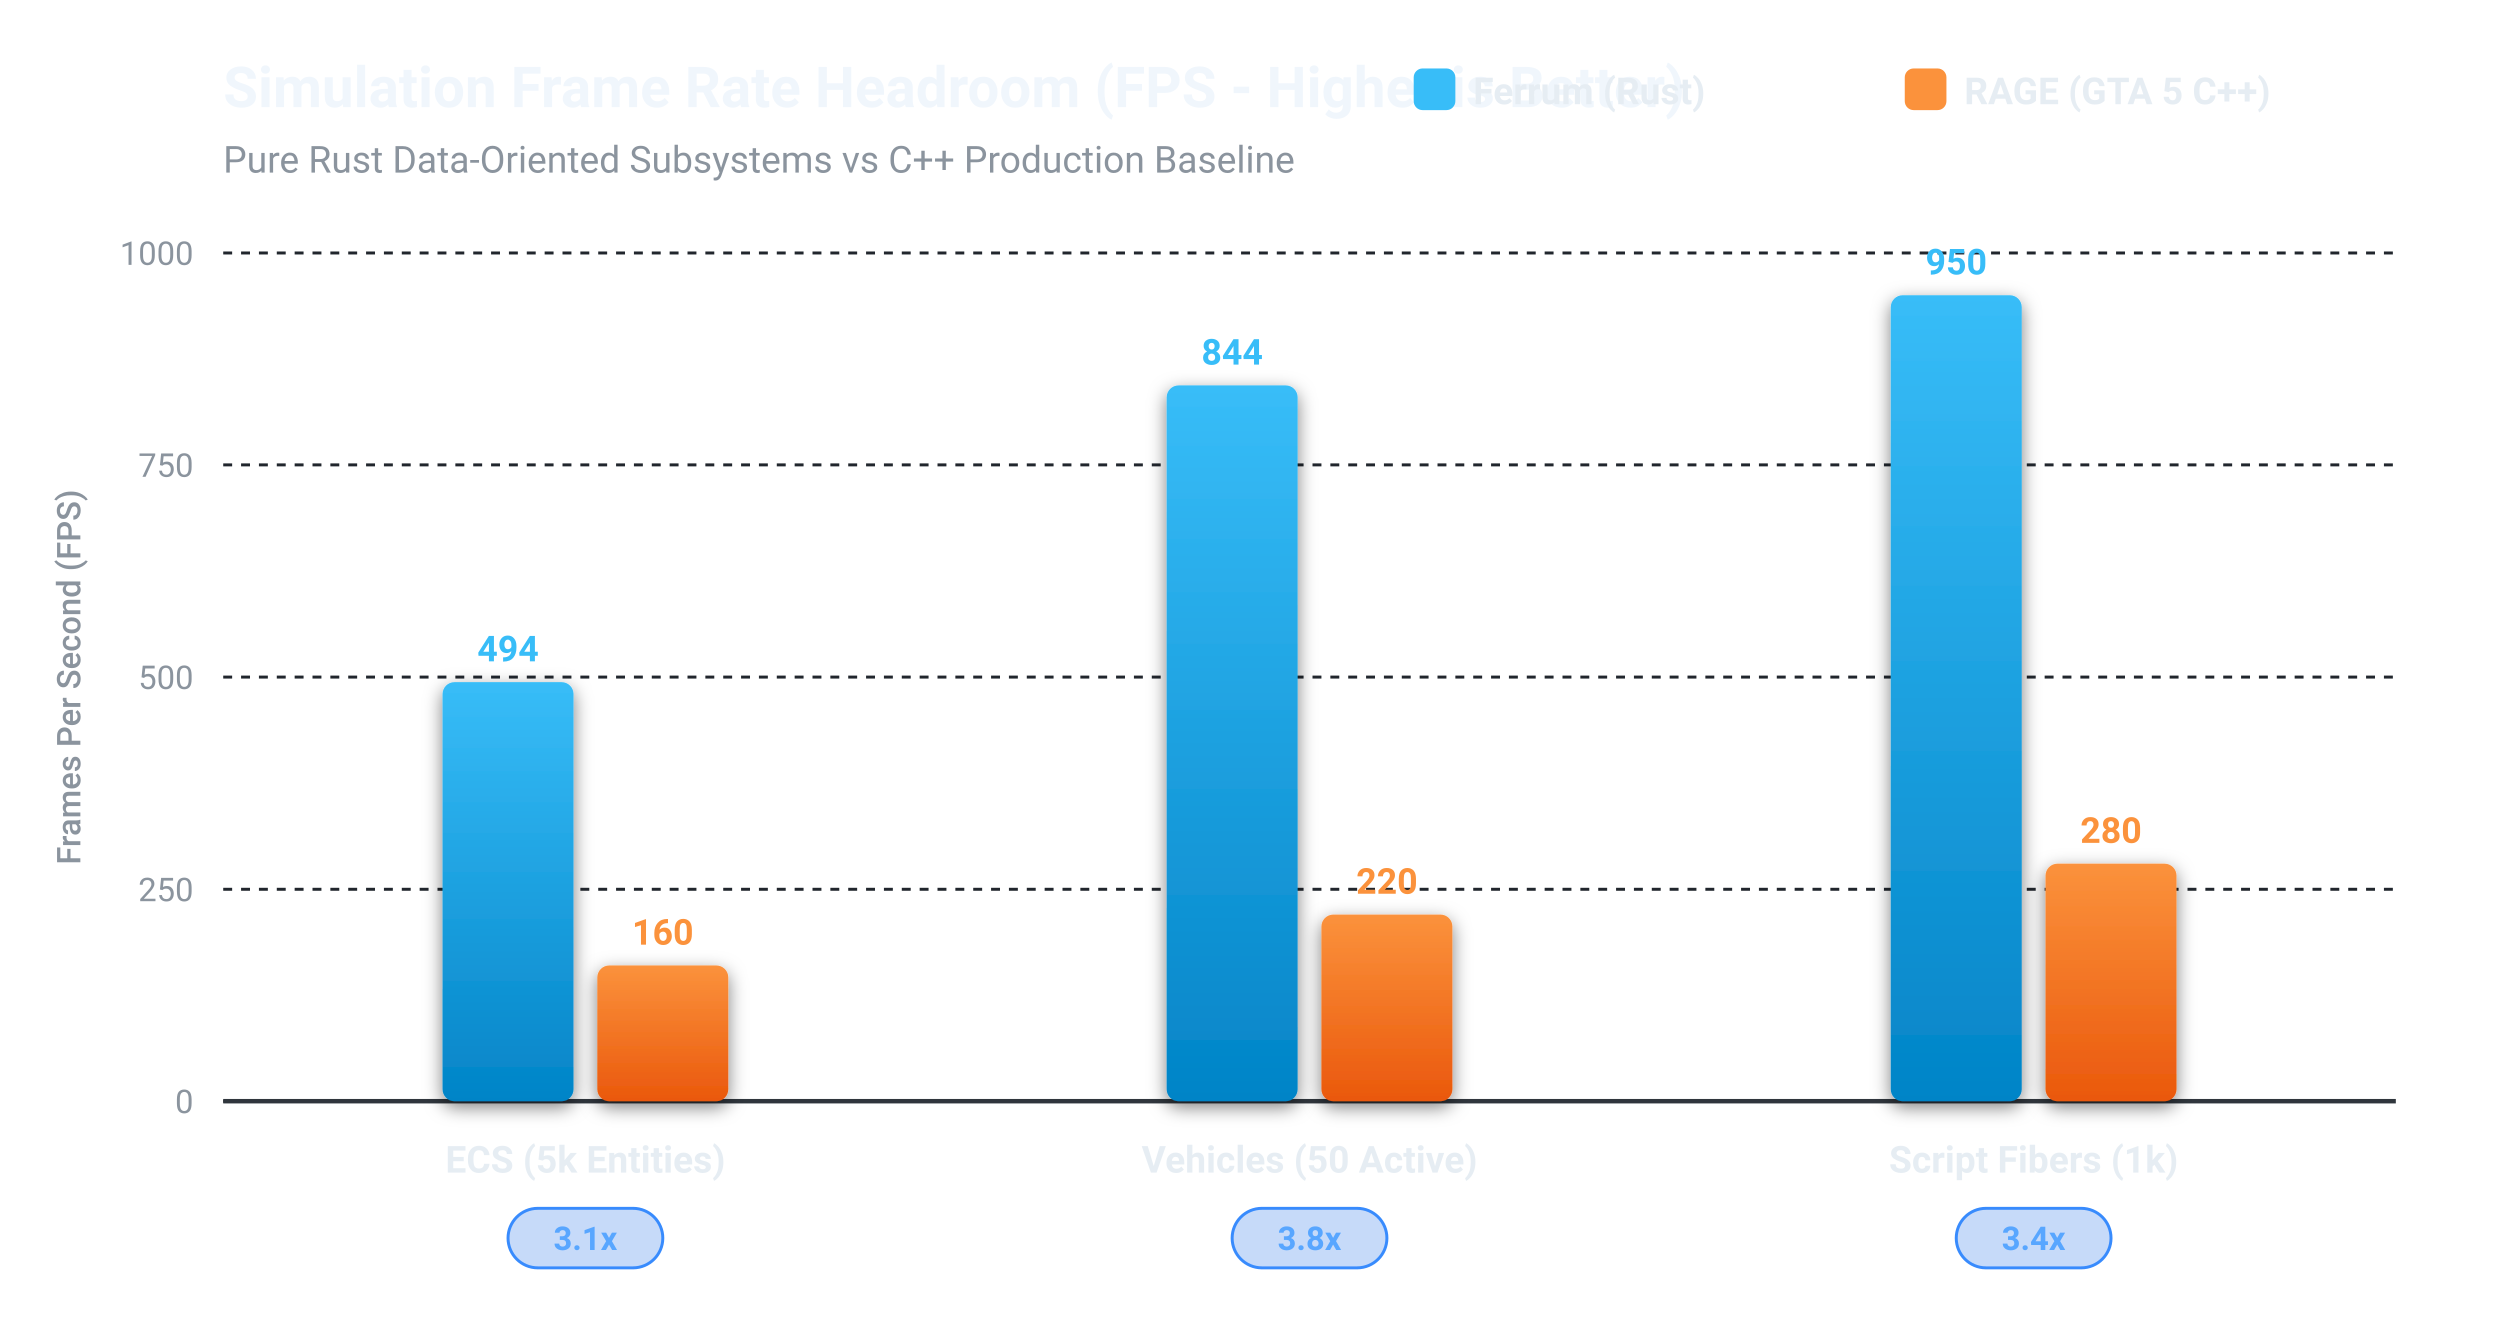
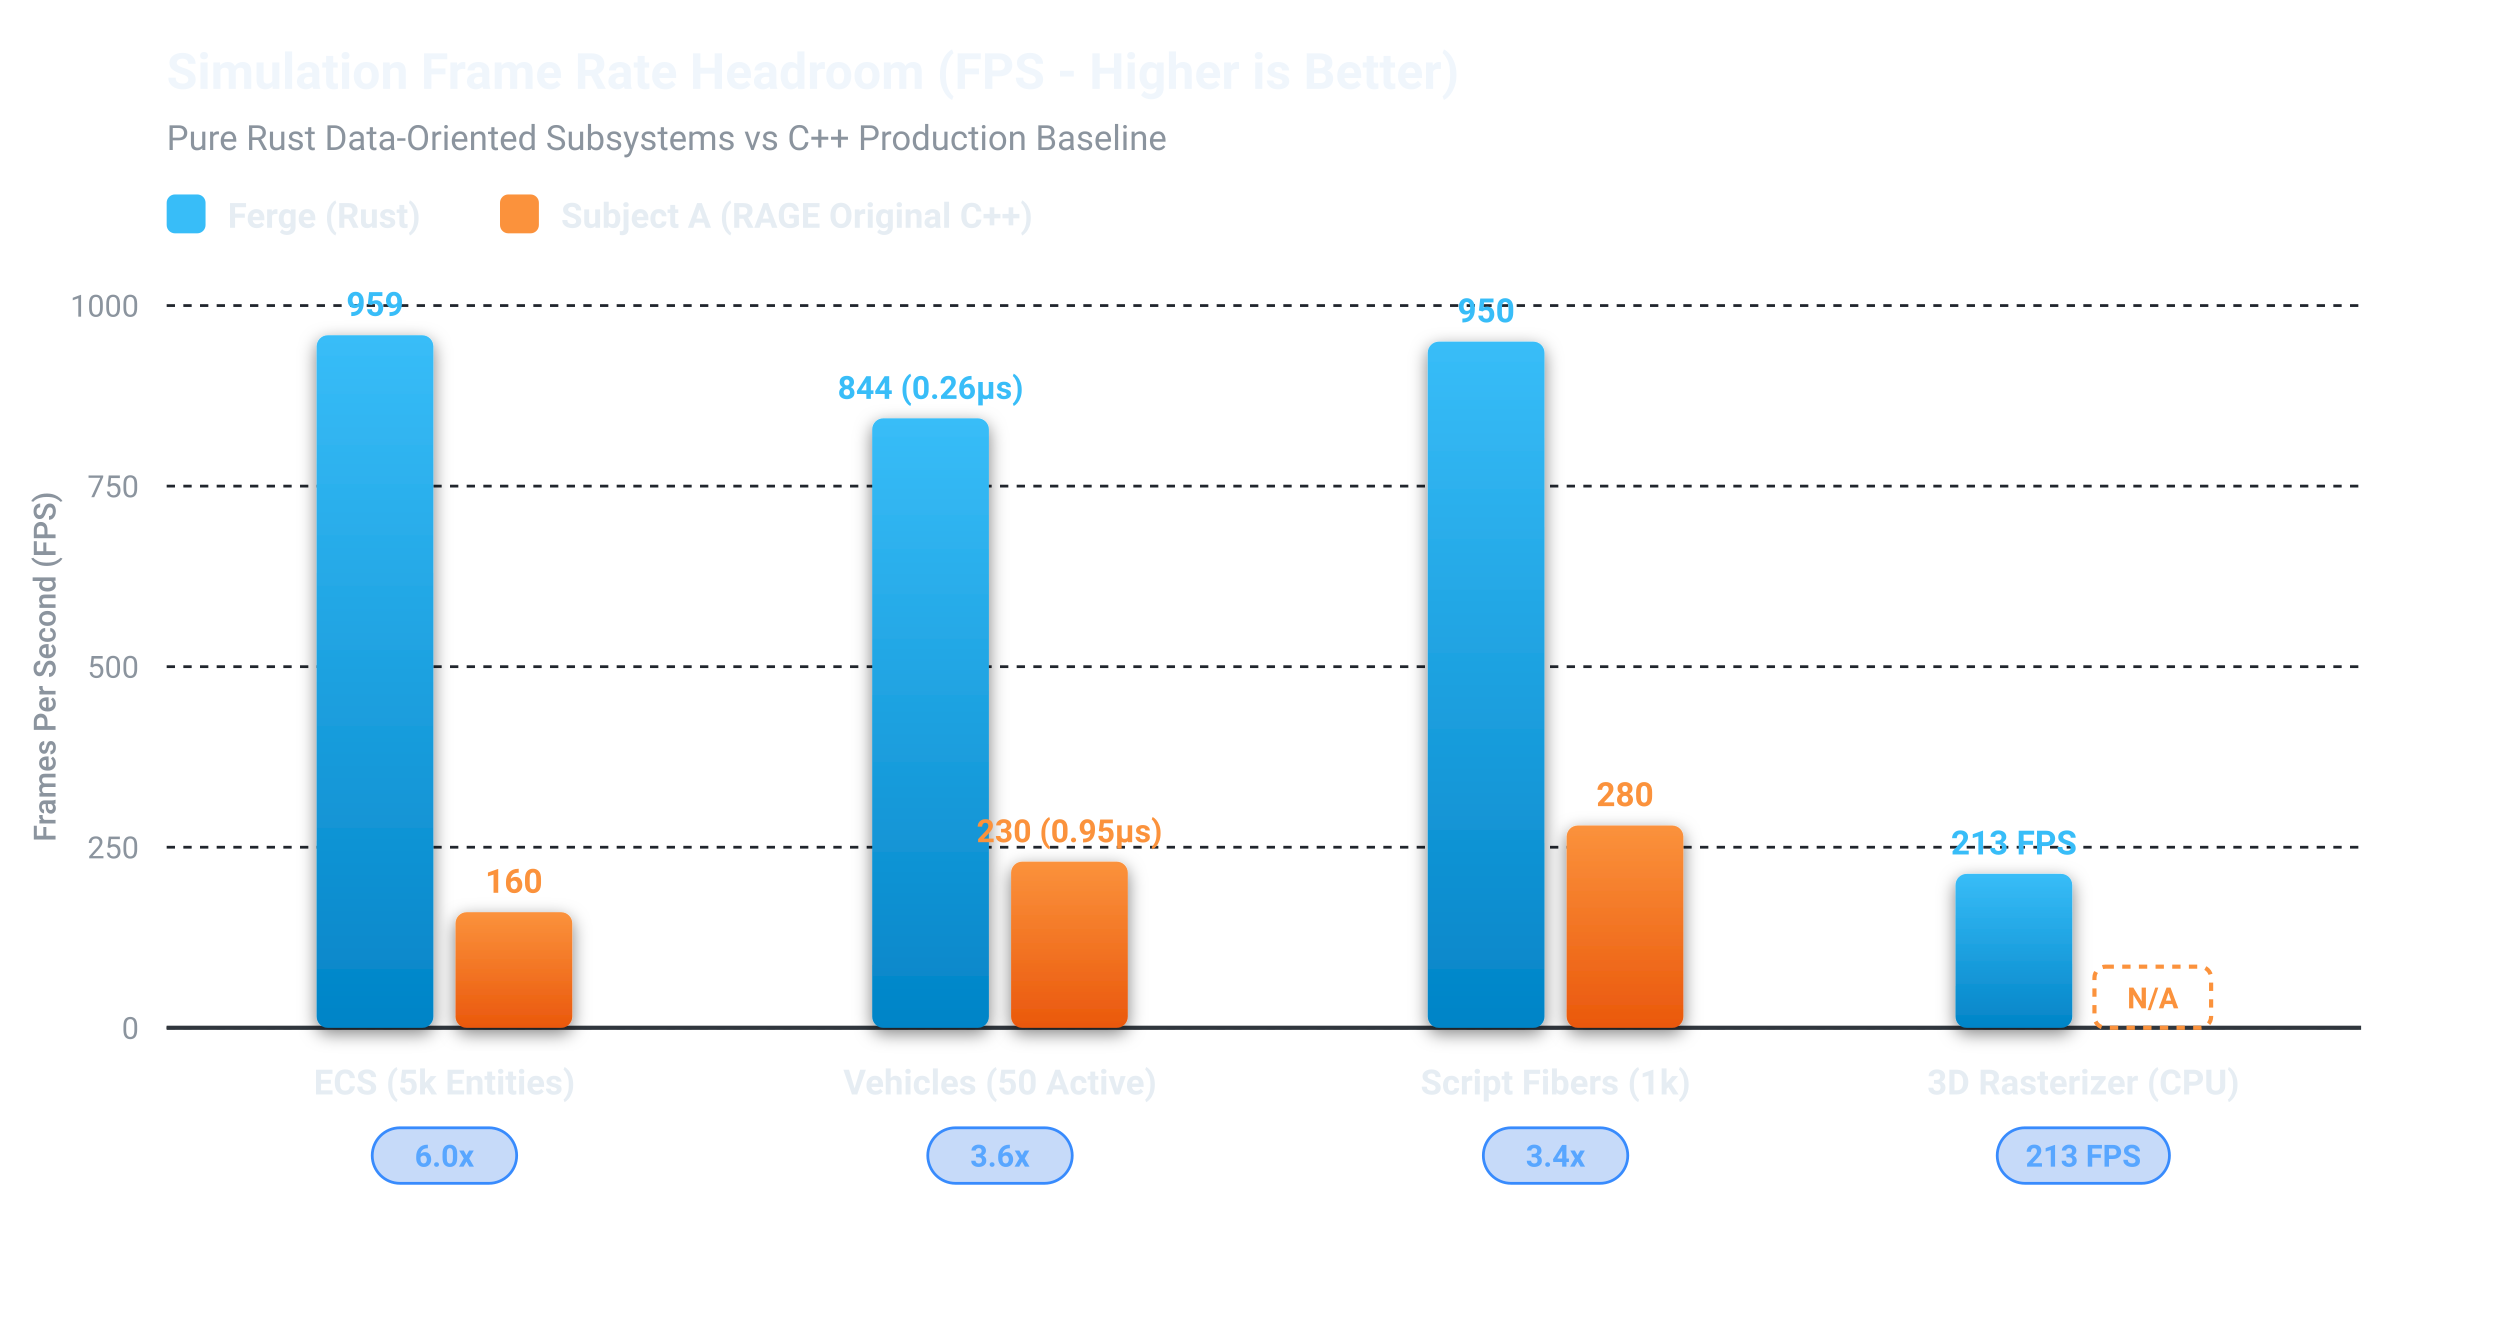
- <svg xmlns="http://www.w3.org/2000/svg" viewBox="0 0 840 450" width="100%" height="100%" style="background:#0d1117; font-family:-apple-system,BlinkMacSystemFont,'Segoe UI',Roboto,Helvetica,Arial,sans-serif; border-radius:12px; border:1px solid #30363d;">
+ <svg xmlns="http://www.w3.org/2000/svg" viewBox="0 0 900 480" width="100%" height="100%" style="background:#0d1117; font-family:-apple-system,BlinkMacSystemFont,'Segoe UI',Roboto,Helvetica,Arial,sans-serif; border-radius:12px; border:1px solid #30363d;">
  <defs>
    <linearGradient id="blueGrad" x1="0" y1="0" x2="0" y2="1">
      <stop offset="0%" stop-color="#38bdf8" />
      <stop offset="100%" stop-color="#0284c7" />
    </linearGradient>
    <linearGradient id="orangeGrad" x1="0" y1="0" x2="0" y2="1">
      <stop offset="0%" stop-color="#fb923c" />
      <stop offset="100%" stop-color="#ea580c" />
    </linearGradient>
    <filter id="glow" x="-20%" y="-20%" width="140%" height="140%">
      <feDropShadow dx="0" dy="2" stdDeviation="3" flood-color="#000000" flood-opacity="0.5" />
    </filter>
  </defs>
-   <text x="75" y="36" fill="#f0f6fc" font-size="19" font-weight="700">Simulation Frame Rate Headroom (FPS - Higher is Better)</text>
-   <text x="75" y="58" fill="#8b949e" font-size="12.5">Pure Rust Data-Oriented Subsystems vs C++ Production Baseline</text>
-   <rect x="475" y="23" width="14" height="14" rx="3" fill="#38bdf8" />
-   <text x="495" y="35" fill="#e6edf3" font-size="12.5" font-weight="600">Ferrum (Rust)</text>
-   <rect x="640" y="23" width="14" height="14" rx="3" fill="#fb923c" />
-   <text x="660" y="35" fill="#e6edf3" font-size="12.5" font-weight="600">RAGE (GTA 5 C++)</text>
-   <line x1="75" y1="370.0" x2="805" y2="370.0" stroke="#21262d" stroke-width="1" stroke-dasharray="3,3" />
-   <text x="65" y="374.0" fill="#8b949e" font-size="11" text-anchor="end">0</text>
-   <line x1="75" y1="298.8" x2="805" y2="298.8" stroke="#21262d" stroke-width="1" stroke-dasharray="3,3" />
-   <text x="65" y="302.8" fill="#8b949e" font-size="11" text-anchor="end">250</text>
-   <line x1="75" y1="227.5" x2="805" y2="227.5" stroke="#21262d" stroke-width="1" stroke-dasharray="3,3" />
-   <text x="65" y="231.5" fill="#8b949e" font-size="11" text-anchor="end">500</text>
-   <line x1="75" y1="156.2" x2="805" y2="156.2" stroke="#21262d" stroke-width="1" stroke-dasharray="3,3" />
-   <text x="65" y="160.2" fill="#8b949e" font-size="11" text-anchor="end">750</text>
-   <line x1="75" y1="85.0" x2="805" y2="85.0" stroke="#21262d" stroke-width="1" stroke-dasharray="3,3" />
-   <text x="65" y="89.0" fill="#8b949e" font-size="11" text-anchor="end">1000</text>
-   <text x="27" y="227.5" fill="#8b949e" font-size="11" font-weight="500" text-anchor="middle" transform="rotate(-90,27,227.5)">Frames Per Second (FPS)</text>
-   <line x1="75" y1="370" x2="805" y2="370" stroke="#30363d" stroke-width="1.5" />
-   <rect x="148.7" y="229.2" width="44.0" height="140.8" rx="4" fill="url(#blueGrad)" filter="url(#glow)" />
-   <text x="170.7" y="222.2" fill="#38bdf8" font-size="12" font-weight="700" text-anchor="middle">494</text>
-   <rect x="200.7" y="324.4" width="44.0" height="45.6" rx="4" fill="url(#orangeGrad)" filter="url(#glow)" />
-   <text x="222.7" y="317.4" fill="#fb923c" font-size="12" font-weight="700" text-anchor="middle">160</text>
-   <text x="196.7" y="394" fill="#e6edf3" font-size="12.5" font-weight="600" text-anchor="middle">ECS (5k Entities)</text>
-   <rect x="170.7" y="406" width="52" height="20" rx="10" fill="#1f6feb" fill-opacity="0.25" stroke="#388bfd" stroke-width="1" />
-   <text x="196.7" y="420" fill="#58a6ff" font-size="11" font-weight="700" text-anchor="middle">3.1x</text>
-   <rect x="392.0" y="129.5" width="44.0" height="240.5" rx="4" fill="url(#blueGrad)" filter="url(#glow)" />
-   <text x="414.0" y="122.5" fill="#38bdf8" font-size="12" font-weight="700" text-anchor="middle">844</text>
-   <rect x="444.0" y="307.3" width="44.0" height="62.7" rx="4" fill="url(#orangeGrad)" filter="url(#glow)" />
-   <text x="466.0" y="300.3" fill="#fb923c" font-size="12" font-weight="700" text-anchor="middle">220</text>
-   <text x="440.0" y="394" fill="#e6edf3" font-size="12.5" font-weight="600" text-anchor="middle">Vehicles (50 Active)</text>
-   <rect x="414.0" y="406" width="52" height="20" rx="10" fill="#1f6feb" fill-opacity="0.25" stroke="#388bfd" stroke-width="1" />
-   <text x="440.0" y="420" fill="#58a6ff" font-size="11" font-weight="700" text-anchor="middle">3.8x</text>
-   <rect x="635.3" y="99.2" width="44.0" height="270.8" rx="4" fill="url(#blueGrad)" filter="url(#glow)" />
-   <text x="657.3" y="92.2" fill="#38bdf8" font-size="12" font-weight="700" text-anchor="middle">950</text>
-   <rect x="687.3" y="290.2" width="44.0" height="79.8" rx="4" fill="url(#orangeGrad)" filter="url(#glow)" />
-   <text x="709.3" y="283.2" fill="#fb923c" font-size="12" font-weight="700" text-anchor="middle">280</text>
-   <text x="683.3" y="394" fill="#e6edf3" font-size="12.5" font-weight="600" text-anchor="middle">Script Fibers (1k)</text>
-   <rect x="657.3" y="406" width="52" height="20" rx="10" fill="#1f6feb" fill-opacity="0.25" stroke="#388bfd" stroke-width="1" />
-   <text x="683.3" y="420" fill="#58a6ff" font-size="11" font-weight="700" text-anchor="middle">3.4x</text>
+   <text x="60" y="32" fill="#f0f6fc" font-size="18" font-weight="700">Simulation Frame Rate Headroom (FPS - Higher is Better)</text>
+   <text x="60" y="54" fill="#8b949e" font-size="12.5">Pure Rust Data-Oriented Subsystems vs C++ Production Baseline</text>
+   <rect x="60" y="70" width="14" height="14" rx="3" fill="#38bdf8" />
+   <text x="82" y="82" fill="#e6edf3" font-size="12.5" font-weight="600">Ferge (Rust)</text>
+   <rect x="180" y="70" width="14" height="14" rx="3" fill="#fb923c" />
+   <text x="202" y="82" fill="#e6edf3" font-size="12.5" font-weight="600">Subject A (RAGE Original C++)</text>
+   <line x1="60" y1="370.0" x2="850" y2="370.0" stroke="#21262d" stroke-width="1" stroke-dasharray="3,3" />
+   <text x="50" y="374.0" fill="#8b949e" font-size="11" text-anchor="end">0</text>
+   <line x1="60" y1="305.0" x2="850" y2="305.0" stroke="#21262d" stroke-width="1" stroke-dasharray="3,3" />
+   <text x="50" y="309.0" fill="#8b949e" font-size="11" text-anchor="end">250</text>
+   <line x1="60" y1="240.0" x2="850" y2="240.0" stroke="#21262d" stroke-width="1" stroke-dasharray="3,3" />
+   <text x="50" y="244.0" fill="#8b949e" font-size="11" text-anchor="end">500</text>
+   <line x1="60" y1="175.0" x2="850" y2="175.0" stroke="#21262d" stroke-width="1" stroke-dasharray="3,3" />
+   <text x="50" y="179.0" fill="#8b949e" font-size="11" text-anchor="end">750</text>
+   <line x1="60" y1="110.0" x2="850" y2="110.0" stroke="#21262d" stroke-width="1" stroke-dasharray="3,3" />
+   <text x="50" y="114.0" fill="#8b949e" font-size="11" text-anchor="end">1000</text>
+   <text x="20" y="240.0" fill="#8b949e" font-size="11" font-weight="500" text-anchor="middle" transform="rotate(-90,20,240.0)">Frames Per Second (FPS)</text>
+   <line x1="60" y1="370" x2="850" y2="370" stroke="#30363d" stroke-width="1.5" />
+   <rect x="114" y="120.7" width="42" height="249.3" rx="4" fill="url(#blueGrad)" filter="url(#glow)" />
+   <text x="135" y="113.7" fill="#38bdf8" font-size="12" font-weight="700" text-anchor="middle">959</text>
+   <rect x="164" y="328.4" width="42" height="41.6" rx="4" fill="url(#orangeGrad)" filter="url(#glow)" />
+   <text x="185" y="321.4" fill="#fb923c" font-size="12" font-weight="700" text-anchor="middle">160</text>
+   <text x="160" y="394" fill="#e6edf3" font-size="12.5" font-weight="600" text-anchor="middle">ECS (5k Entities)</text>
+   <rect x="134" y="406" width="52" height="20" rx="10" fill="#1f6feb" fill-opacity="0.25" stroke="#388bfd" stroke-width="1" />
+   <text x="160" y="420" fill="#58a6ff" font-size="11" font-weight="700" text-anchor="middle">6.0x</text>
+   <rect x="314" y="150.6" width="42" height="219.4" rx="4" fill="url(#blueGrad)" filter="url(#glow)" />
+   <text x="335" y="143.6" fill="#38bdf8" font-size="11.5" font-weight="700" text-anchor="middle">844 (0.26µs)</text>
+   <rect x="364" y="310.2" width="42" height="59.8" rx="4" fill="url(#orangeGrad)" filter="url(#glow)" />
+   <text x="385" y="303.2" fill="#fb923c" font-size="11.5" font-weight="700" text-anchor="middle">230 (0.95µs)</text>
+   <text x="360" y="394" fill="#e6edf3" font-size="12.5" font-weight="600" text-anchor="middle">Vehicles (50 Active)</text>
+   <rect x="334" y="406" width="52" height="20" rx="10" fill="#1f6feb" fill-opacity="0.25" stroke="#388bfd" stroke-width="1" />
+   <text x="360" y="420" fill="#58a6ff" font-size="11" font-weight="700" text-anchor="middle">3.6x</text>
+   <rect x="514" y="123.0" width="42" height="247.0" rx="4" fill="url(#blueGrad)" filter="url(#glow)" />
+   <text x="535" y="116.0" fill="#38bdf8" font-size="12" font-weight="700" text-anchor="middle">950</text>
+   <rect x="564" y="297.2" width="42" height="72.8" rx="4" fill="url(#orangeGrad)" filter="url(#glow)" />
+   <text x="585" y="290.2" fill="#fb923c" font-size="12" font-weight="700" text-anchor="middle">280</text>
+   <text x="560" y="394" fill="#e6edf3" font-size="12.5" font-weight="600" text-anchor="middle">Script Fibers (1k)</text>
+   <rect x="534" y="406" width="52" height="20" rx="10" fill="#1f6feb" fill-opacity="0.25" stroke="#388bfd" stroke-width="1" />
+   <text x="560" y="420" fill="#58a6ff" font-size="11" font-weight="700" text-anchor="middle">3.4x</text>
+   <rect x="704" y="314.6" width="42" height="55.4" rx="4" fill="url(#blueGrad)" filter="url(#glow)" />
+   <text x="725" y="307.6" fill="#38bdf8" font-size="12" font-weight="700" text-anchor="middle">213 FPS</text>
+   <rect x="754" y="348.0" width="42" height="22.0" rx="4" fill="none" stroke="#fb923c" stroke-width="1.5" stroke-dasharray="3,3" />
+   <text x="775" y="363.0" fill="#fb923c" font-size="10.5" font-weight="600" text-anchor="middle">N/A</text>
+   <text x="750" y="394" fill="#e6edf3" font-size="12.5" font-weight="600" text-anchor="middle">3D Rasterizer (CPU)</text>
+   <rect x="719" y="406" width="62" height="20" rx="10" fill="#1f6feb" fill-opacity="0.25" stroke="#388bfd" stroke-width="1" />
+   <text x="750" y="420" fill="#58a6ff" font-size="11" font-weight="700" text-anchor="middle">213 FPS</text>
</svg>
